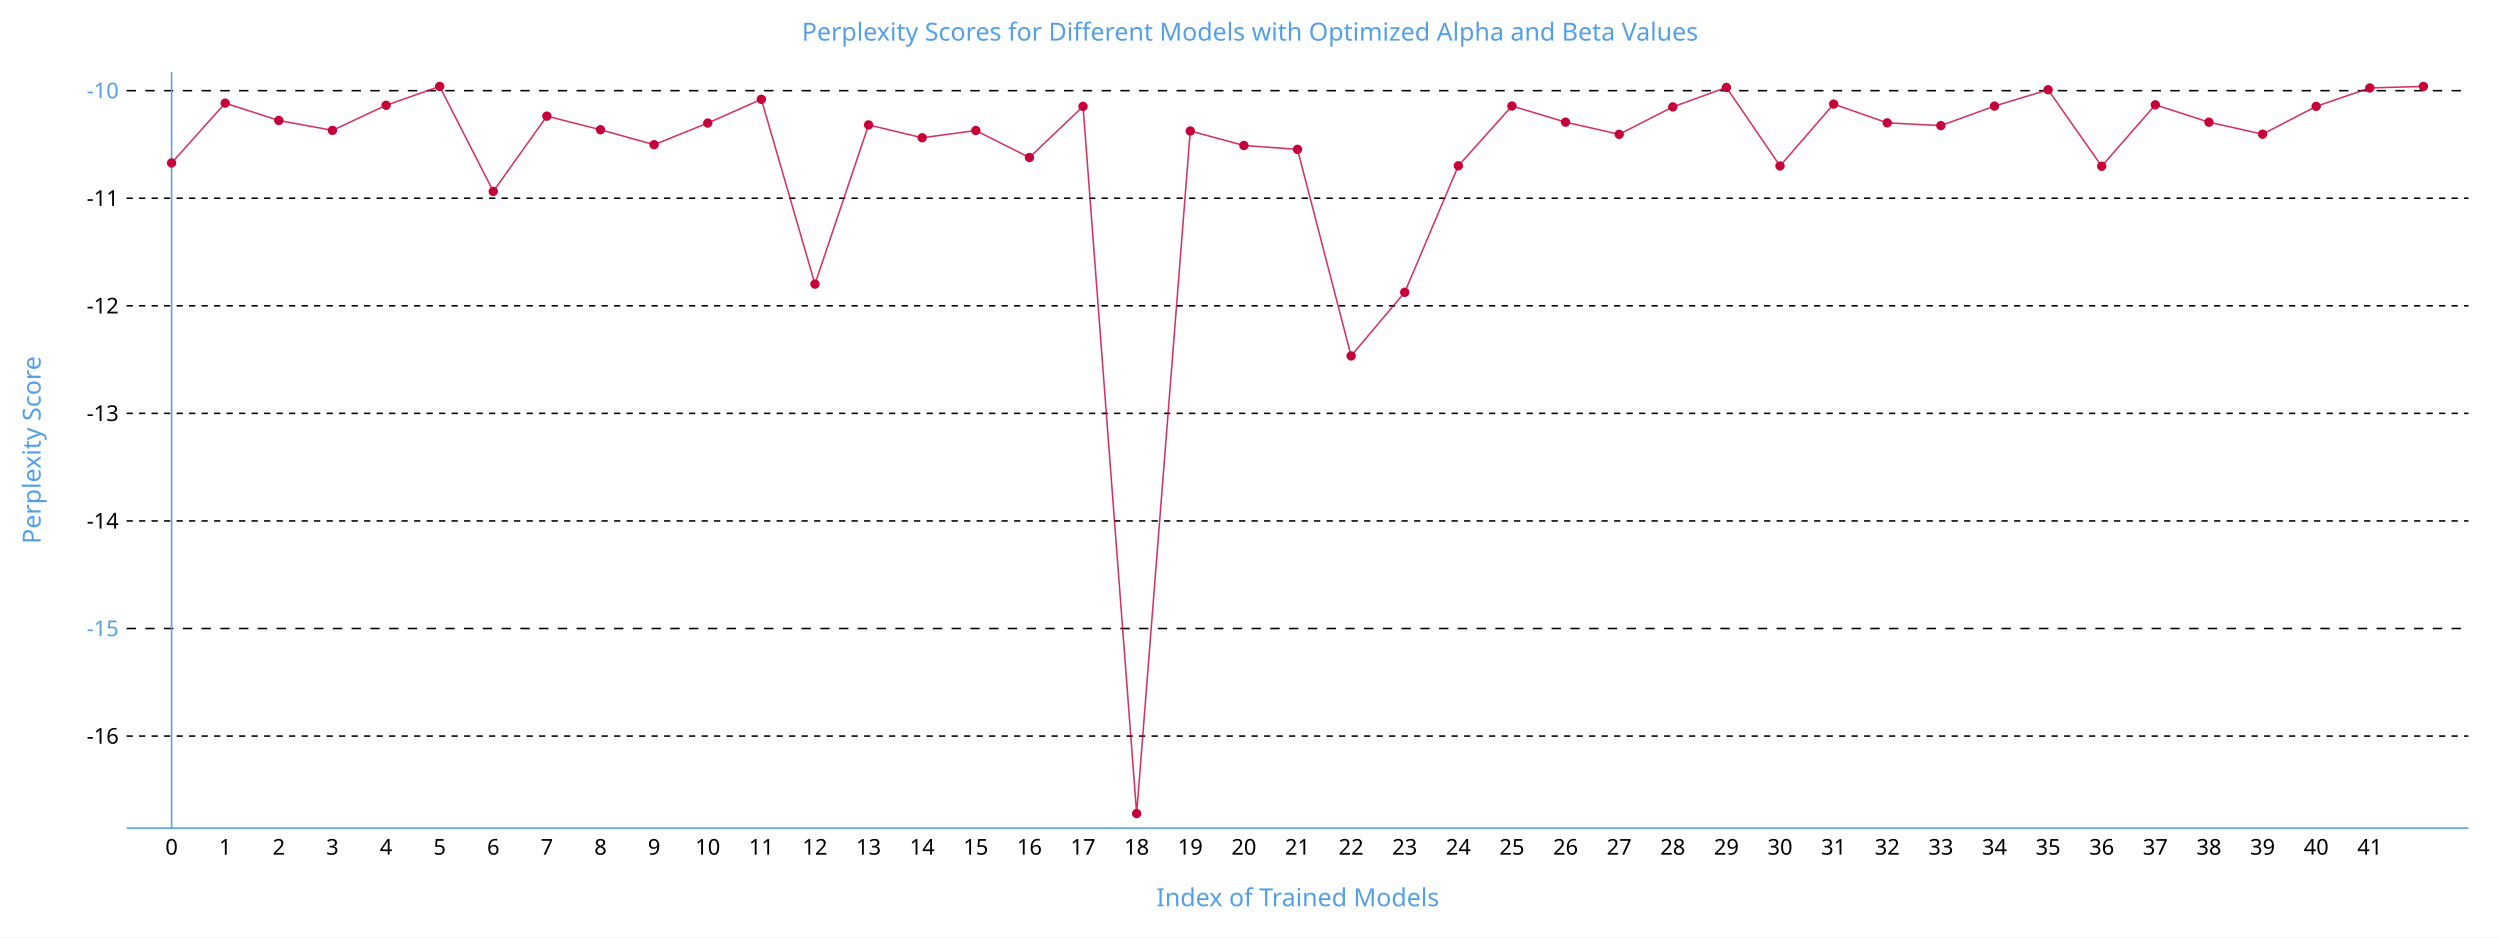
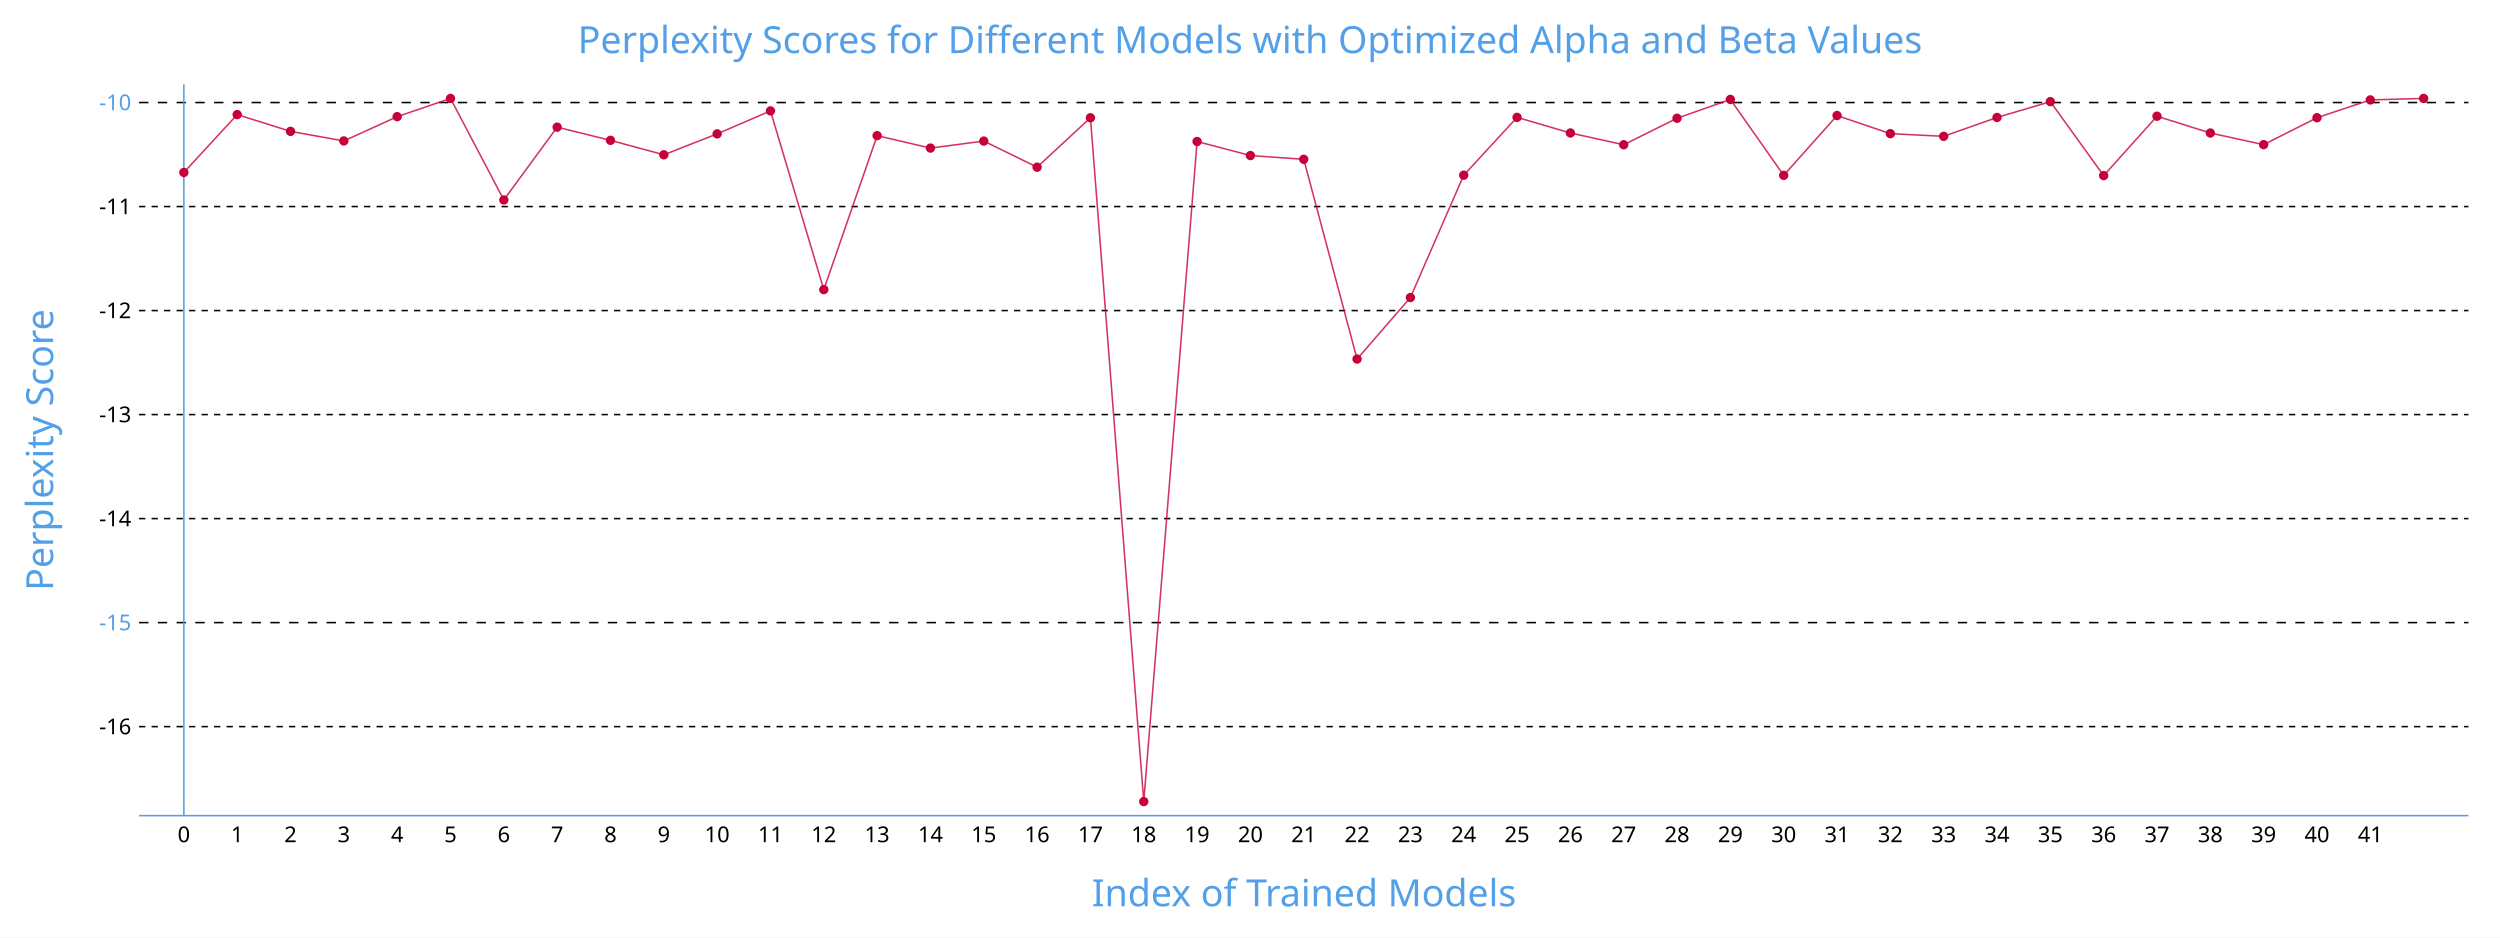
- <svg xmlns="http://www.w3.org/2000/svg" id="chart-adef4c57-c806-4c8d-8ca8-9891cd4703f4" class="pygal-chart" viewBox="0 0 1600 600">
+ <svg xmlns="http://www.w3.org/2000/svg" id="chart-4a7e1f17-ca28-40e0-b99b-13c19ee6deff" class="pygal-chart" viewBox="0 0 1600 600">
  <defs>
-     <style type="text/css">#chart-adef4c57-c806-4c8d-8ca8-9891cd4703f4{-webkit-user-select:none;-webkit-font-smoothing:antialiased;font-family:sans-serif}#chart-adef4c57-c806-4c8d-8ca8-9891cd4703f4 .title{font-family:sans-serif;font-size:16px}#chart-adef4c57-c806-4c8d-8ca8-9891cd4703f4 .legends .legend text{font-family:sans-serif;font-size:15px}#chart-adef4c57-c806-4c8d-8ca8-9891cd4703f4 .axis text{font-family:sans-serif;font-size:14px}#chart-adef4c57-c806-4c8d-8ca8-9891cd4703f4 .axis text.major{font-family:sans-serif;font-size:14px}#chart-adef4c57-c806-4c8d-8ca8-9891cd4703f4 .text-overlay text.value{font-family:sans-serif;font-size:16px}#chart-adef4c57-c806-4c8d-8ca8-9891cd4703f4 .text-overlay text.label{font-family:sans-serif;font-size:10px}#chart-adef4c57-c806-4c8d-8ca8-9891cd4703f4 .tooltip{font-family:sans-serif;font-size:14px}#chart-adef4c57-c806-4c8d-8ca8-9891cd4703f4 text.no_data{font-family:sans-serif;font-size:64px}
- #chart-adef4c57-c806-4c8d-8ca8-9891cd4703f4{background-color:white}#chart-adef4c57-c806-4c8d-8ca8-9891cd4703f4 path,#chart-adef4c57-c806-4c8d-8ca8-9891cd4703f4 line,#chart-adef4c57-c806-4c8d-8ca8-9891cd4703f4 rect,#chart-adef4c57-c806-4c8d-8ca8-9891cd4703f4 circle{-webkit-transition:400ms ease-in;-moz-transition:400ms ease-in;transition:400ms ease-in}#chart-adef4c57-c806-4c8d-8ca8-9891cd4703f4 .graph &gt; .background{fill:white}#chart-adef4c57-c806-4c8d-8ca8-9891cd4703f4 .plot &gt; .background{fill:white}#chart-adef4c57-c806-4c8d-8ca8-9891cd4703f4 .graph{fill:black}#chart-adef4c57-c806-4c8d-8ca8-9891cd4703f4 text.no_data{fill:#53A0E8}#chart-adef4c57-c806-4c8d-8ca8-9891cd4703f4 .title{fill:#53A0E8}#chart-adef4c57-c806-4c8d-8ca8-9891cd4703f4 .legends .legend text{fill:black}#chart-adef4c57-c806-4c8d-8ca8-9891cd4703f4 .legends .legend:hover text{fill:#53A0E8}#chart-adef4c57-c806-4c8d-8ca8-9891cd4703f4 .axis .line{stroke:#53A0E8}#chart-adef4c57-c806-4c8d-8ca8-9891cd4703f4 .axis .guide.line{stroke:#630C0D}#chart-adef4c57-c806-4c8d-8ca8-9891cd4703f4 .axis .major.line{stroke:black}#chart-adef4c57-c806-4c8d-8ca8-9891cd4703f4 .axis text.major{fill:#53A0E8}#chart-adef4c57-c806-4c8d-8ca8-9891cd4703f4 .axis.y .guides:hover .guide.line,#chart-adef4c57-c806-4c8d-8ca8-9891cd4703f4 .line-graph .axis.x .guides:hover .guide.line,#chart-adef4c57-c806-4c8d-8ca8-9891cd4703f4 .stackedline-graph .axis.x .guides:hover .guide.line,#chart-adef4c57-c806-4c8d-8ca8-9891cd4703f4 .xy-graph .axis.x .guides:hover .guide.line{stroke:#53A0E8}#chart-adef4c57-c806-4c8d-8ca8-9891cd4703f4 .axis .guides:hover text{fill:#53A0E8}#chart-adef4c57-c806-4c8d-8ca8-9891cd4703f4 .reactive{fill-opacity:0.8;stroke-opacity:.8;stroke-width:1}#chart-adef4c57-c806-4c8d-8ca8-9891cd4703f4 .ci{stroke:black}#chart-adef4c57-c806-4c8d-8ca8-9891cd4703f4 .reactive.active,#chart-adef4c57-c806-4c8d-8ca8-9891cd4703f4 .active .reactive{fill-opacity:0.5;stroke-opacity:.9;stroke-width:4}#chart-adef4c57-c806-4c8d-8ca8-9891cd4703f4 .ci .reactive.active{stroke-width:1.5}#chart-adef4c57-c806-4c8d-8ca8-9891cd4703f4 .series text{fill:#53A0E8}#chart-adef4c57-c806-4c8d-8ca8-9891cd4703f4 .tooltip rect{fill:white;stroke:#53A0E8;-webkit-transition:opacity 400ms ease-in;-moz-transition:opacity 400ms ease-in;transition:opacity 400ms ease-in}#chart-adef4c57-c806-4c8d-8ca8-9891cd4703f4 .tooltip .label{fill:black}#chart-adef4c57-c806-4c8d-8ca8-9891cd4703f4 .tooltip .label{fill:black}#chart-adef4c57-c806-4c8d-8ca8-9891cd4703f4 .tooltip .legend{font-size:.8em;fill:#630C0D}#chart-adef4c57-c806-4c8d-8ca8-9891cd4703f4 .tooltip .x_label{font-size:.6em;fill:#53A0E8}#chart-adef4c57-c806-4c8d-8ca8-9891cd4703f4 .tooltip .xlink{font-size:.5em;text-decoration:underline}#chart-adef4c57-c806-4c8d-8ca8-9891cd4703f4 .tooltip .value{font-size:1.5em}#chart-adef4c57-c806-4c8d-8ca8-9891cd4703f4 .bound{font-size:.5em}#chart-adef4c57-c806-4c8d-8ca8-9891cd4703f4 .max-value{font-size:.75em;fill:#630C0D}#chart-adef4c57-c806-4c8d-8ca8-9891cd4703f4 .map-element{fill:white;stroke:#630C0D !important}#chart-adef4c57-c806-4c8d-8ca8-9891cd4703f4 .map-element .reactive{fill-opacity:inherit;stroke-opacity:inherit}#chart-adef4c57-c806-4c8d-8ca8-9891cd4703f4 .color-0,#chart-adef4c57-c806-4c8d-8ca8-9891cd4703f4 .color-0 a:visited{stroke:#C70039;fill:#C70039}#chart-adef4c57-c806-4c8d-8ca8-9891cd4703f4 .text-overlay .color-0 text{fill:black}
- #chart-adef4c57-c806-4c8d-8ca8-9891cd4703f4 text.no_data{text-anchor:middle}#chart-adef4c57-c806-4c8d-8ca8-9891cd4703f4 .guide.line{fill:none}#chart-adef4c57-c806-4c8d-8ca8-9891cd4703f4 .centered{text-anchor:middle}#chart-adef4c57-c806-4c8d-8ca8-9891cd4703f4 .title{text-anchor:middle}#chart-adef4c57-c806-4c8d-8ca8-9891cd4703f4 .legends .legend text{fill-opacity:1}#chart-adef4c57-c806-4c8d-8ca8-9891cd4703f4 .axis.x text{text-anchor:middle}#chart-adef4c57-c806-4c8d-8ca8-9891cd4703f4 .axis.x:not(.web) text[transform]{text-anchor:start}#chart-adef4c57-c806-4c8d-8ca8-9891cd4703f4 .axis.x:not(.web) text[transform].backwards{text-anchor:end}#chart-adef4c57-c806-4c8d-8ca8-9891cd4703f4 .axis.y text{text-anchor:end}#chart-adef4c57-c806-4c8d-8ca8-9891cd4703f4 .axis.y text[transform].backwards{text-anchor:start}#chart-adef4c57-c806-4c8d-8ca8-9891cd4703f4 .axis.y2 text{text-anchor:start}#chart-adef4c57-c806-4c8d-8ca8-9891cd4703f4 .axis.y2 text[transform].backwards{text-anchor:end}#chart-adef4c57-c806-4c8d-8ca8-9891cd4703f4 .axis .guide.line{stroke-dasharray:4,4;stroke:black}#chart-adef4c57-c806-4c8d-8ca8-9891cd4703f4 .axis .major.guide.line{stroke-dasharray:6,6;stroke:black}#chart-adef4c57-c806-4c8d-8ca8-9891cd4703f4 .horizontal .axis.y .guide.line,#chart-adef4c57-c806-4c8d-8ca8-9891cd4703f4 .horizontal .axis.y2 .guide.line,#chart-adef4c57-c806-4c8d-8ca8-9891cd4703f4 .vertical .axis.x .guide.line{opacity:0}#chart-adef4c57-c806-4c8d-8ca8-9891cd4703f4 .horizontal .axis.always_show .guide.line,#chart-adef4c57-c806-4c8d-8ca8-9891cd4703f4 .vertical .axis.always_show .guide.line{opacity:1 !important}#chart-adef4c57-c806-4c8d-8ca8-9891cd4703f4 .axis.y .guides:hover .guide.line,#chart-adef4c57-c806-4c8d-8ca8-9891cd4703f4 .axis.y2 .guides:hover .guide.line,#chart-adef4c57-c806-4c8d-8ca8-9891cd4703f4 .axis.x .guides:hover .guide.line{opacity:1}#chart-adef4c57-c806-4c8d-8ca8-9891cd4703f4 .axis .guides:hover text{opacity:1}#chart-adef4c57-c806-4c8d-8ca8-9891cd4703f4 .nofill{fill:none}#chart-adef4c57-c806-4c8d-8ca8-9891cd4703f4 .subtle-fill{fill-opacity:.2}#chart-adef4c57-c806-4c8d-8ca8-9891cd4703f4 .dot{stroke-width:1px;fill-opacity:1;stroke-opacity:1}#chart-adef4c57-c806-4c8d-8ca8-9891cd4703f4 .dot.active{stroke-width:5px}#chart-adef4c57-c806-4c8d-8ca8-9891cd4703f4 .dot.negative{fill:transparent}#chart-adef4c57-c806-4c8d-8ca8-9891cd4703f4 text,#chart-adef4c57-c806-4c8d-8ca8-9891cd4703f4 tspan{stroke:none !important}#chart-adef4c57-c806-4c8d-8ca8-9891cd4703f4 .series text.active{opacity:1}#chart-adef4c57-c806-4c8d-8ca8-9891cd4703f4 .tooltip rect{fill-opacity:.95;stroke-width:.5}#chart-adef4c57-c806-4c8d-8ca8-9891cd4703f4 .tooltip text{fill-opacity:1}#chart-adef4c57-c806-4c8d-8ca8-9891cd4703f4 .showable{visibility:hidden}#chart-adef4c57-c806-4c8d-8ca8-9891cd4703f4 .showable.shown{visibility:visible}#chart-adef4c57-c806-4c8d-8ca8-9891cd4703f4 .gauge-background{fill:rgba(229,229,229,1);stroke:none}#chart-adef4c57-c806-4c8d-8ca8-9891cd4703f4 .bg-lines{stroke:white;stroke-width:2px}</style>
+     <style type="text/css">#chart-4a7e1f17-ca28-40e0-b99b-13c19ee6deff{-webkit-user-select:none;-webkit-font-smoothing:antialiased;font-family:sans-serif}#chart-4a7e1f17-ca28-40e0-b99b-13c19ee6deff .title{font-family:sans-serif;font-size:24px}#chart-4a7e1f17-ca28-40e0-b99b-13c19ee6deff .legends .legend text{font-family:sans-serif;font-size:18px}#chart-4a7e1f17-ca28-40e0-b99b-13c19ee6deff .axis text{font-family:sans-serif;font-size:14px}#chart-4a7e1f17-ca28-40e0-b99b-13c19ee6deff .axis text.major{font-family:sans-serif;font-size:14px}#chart-4a7e1f17-ca28-40e0-b99b-13c19ee6deff .text-overlay text.value{font-family:sans-serif;font-size:16px}#chart-4a7e1f17-ca28-40e0-b99b-13c19ee6deff .text-overlay text.label{font-family:sans-serif;font-size:10px}#chart-4a7e1f17-ca28-40e0-b99b-13c19ee6deff .tooltip{font-family:sans-serif;font-size:14px}#chart-4a7e1f17-ca28-40e0-b99b-13c19ee6deff text.no_data{font-family:sans-serif;font-size:64px}
+ #chart-4a7e1f17-ca28-40e0-b99b-13c19ee6deff{background-color:white}#chart-4a7e1f17-ca28-40e0-b99b-13c19ee6deff path,#chart-4a7e1f17-ca28-40e0-b99b-13c19ee6deff line,#chart-4a7e1f17-ca28-40e0-b99b-13c19ee6deff rect,#chart-4a7e1f17-ca28-40e0-b99b-13c19ee6deff circle{-webkit-transition:400ms ease-in;-moz-transition:400ms ease-in;transition:400ms ease-in}#chart-4a7e1f17-ca28-40e0-b99b-13c19ee6deff .graph &gt; .background{fill:white}#chart-4a7e1f17-ca28-40e0-b99b-13c19ee6deff .plot &gt; .background{fill:white}#chart-4a7e1f17-ca28-40e0-b99b-13c19ee6deff .graph{fill:black}#chart-4a7e1f17-ca28-40e0-b99b-13c19ee6deff text.no_data{fill:#53A0E8}#chart-4a7e1f17-ca28-40e0-b99b-13c19ee6deff .title{fill:#53A0E8}#chart-4a7e1f17-ca28-40e0-b99b-13c19ee6deff .legends .legend text{fill:black}#chart-4a7e1f17-ca28-40e0-b99b-13c19ee6deff .legends .legend:hover text{fill:#53A0E8}#chart-4a7e1f17-ca28-40e0-b99b-13c19ee6deff .axis .line{stroke:#53A0E8}#chart-4a7e1f17-ca28-40e0-b99b-13c19ee6deff .axis .guide.line{stroke:#630C0D}#chart-4a7e1f17-ca28-40e0-b99b-13c19ee6deff .axis .major.line{stroke:black}#chart-4a7e1f17-ca28-40e0-b99b-13c19ee6deff .axis text.major{fill:#53A0E8}#chart-4a7e1f17-ca28-40e0-b99b-13c19ee6deff .axis.y .guides:hover .guide.line,#chart-4a7e1f17-ca28-40e0-b99b-13c19ee6deff .line-graph .axis.x .guides:hover .guide.line,#chart-4a7e1f17-ca28-40e0-b99b-13c19ee6deff .stackedline-graph .axis.x .guides:hover .guide.line,#chart-4a7e1f17-ca28-40e0-b99b-13c19ee6deff .xy-graph .axis.x .guides:hover .guide.line{stroke:#53A0E8}#chart-4a7e1f17-ca28-40e0-b99b-13c19ee6deff .axis .guides:hover text{fill:#53A0E8}#chart-4a7e1f17-ca28-40e0-b99b-13c19ee6deff .reactive{fill-opacity:0.8;stroke-opacity:.8;stroke-width:1}#chart-4a7e1f17-ca28-40e0-b99b-13c19ee6deff .ci{stroke:black}#chart-4a7e1f17-ca28-40e0-b99b-13c19ee6deff .reactive.active,#chart-4a7e1f17-ca28-40e0-b99b-13c19ee6deff .active .reactive{fill-opacity:0.5;stroke-opacity:.9;stroke-width:4}#chart-4a7e1f17-ca28-40e0-b99b-13c19ee6deff .ci .reactive.active{stroke-width:1.5}#chart-4a7e1f17-ca28-40e0-b99b-13c19ee6deff .series text{fill:#53A0E8}#chart-4a7e1f17-ca28-40e0-b99b-13c19ee6deff .tooltip rect{fill:white;stroke:#53A0E8;-webkit-transition:opacity 400ms ease-in;-moz-transition:opacity 400ms ease-in;transition:opacity 400ms ease-in}#chart-4a7e1f17-ca28-40e0-b99b-13c19ee6deff .tooltip .label{fill:black}#chart-4a7e1f17-ca28-40e0-b99b-13c19ee6deff .tooltip .label{fill:black}#chart-4a7e1f17-ca28-40e0-b99b-13c19ee6deff .tooltip .legend{font-size:.8em;fill:#630C0D}#chart-4a7e1f17-ca28-40e0-b99b-13c19ee6deff .tooltip .x_label{font-size:.6em;fill:#53A0E8}#chart-4a7e1f17-ca28-40e0-b99b-13c19ee6deff .tooltip .xlink{font-size:.5em;text-decoration:underline}#chart-4a7e1f17-ca28-40e0-b99b-13c19ee6deff .tooltip .value{font-size:1.5em}#chart-4a7e1f17-ca28-40e0-b99b-13c19ee6deff .bound{font-size:.5em}#chart-4a7e1f17-ca28-40e0-b99b-13c19ee6deff .max-value{font-size:.75em;fill:#630C0D}#chart-4a7e1f17-ca28-40e0-b99b-13c19ee6deff .map-element{fill:white;stroke:#630C0D !important}#chart-4a7e1f17-ca28-40e0-b99b-13c19ee6deff .map-element .reactive{fill-opacity:inherit;stroke-opacity:inherit}#chart-4a7e1f17-ca28-40e0-b99b-13c19ee6deff .color-0,#chart-4a7e1f17-ca28-40e0-b99b-13c19ee6deff .color-0 a:visited{stroke:#C70039;fill:#C70039}#chart-4a7e1f17-ca28-40e0-b99b-13c19ee6deff .text-overlay .color-0 text{fill:black}
+ #chart-4a7e1f17-ca28-40e0-b99b-13c19ee6deff text.no_data{text-anchor:middle}#chart-4a7e1f17-ca28-40e0-b99b-13c19ee6deff .guide.line{fill:none}#chart-4a7e1f17-ca28-40e0-b99b-13c19ee6deff .centered{text-anchor:middle}#chart-4a7e1f17-ca28-40e0-b99b-13c19ee6deff .title{text-anchor:middle}#chart-4a7e1f17-ca28-40e0-b99b-13c19ee6deff .legends .legend text{fill-opacity:1}#chart-4a7e1f17-ca28-40e0-b99b-13c19ee6deff .axis.x text{text-anchor:middle}#chart-4a7e1f17-ca28-40e0-b99b-13c19ee6deff .axis.x:not(.web) text[transform]{text-anchor:start}#chart-4a7e1f17-ca28-40e0-b99b-13c19ee6deff .axis.x:not(.web) text[transform].backwards{text-anchor:end}#chart-4a7e1f17-ca28-40e0-b99b-13c19ee6deff .axis.y text{text-anchor:end}#chart-4a7e1f17-ca28-40e0-b99b-13c19ee6deff .axis.y text[transform].backwards{text-anchor:start}#chart-4a7e1f17-ca28-40e0-b99b-13c19ee6deff .axis.y2 text{text-anchor:start}#chart-4a7e1f17-ca28-40e0-b99b-13c19ee6deff .axis.y2 text[transform].backwards{text-anchor:end}#chart-4a7e1f17-ca28-40e0-b99b-13c19ee6deff .axis .guide.line{stroke-dasharray:4,4;stroke:black}#chart-4a7e1f17-ca28-40e0-b99b-13c19ee6deff .axis .major.guide.line{stroke-dasharray:6,6;stroke:black}#chart-4a7e1f17-ca28-40e0-b99b-13c19ee6deff .horizontal .axis.y .guide.line,#chart-4a7e1f17-ca28-40e0-b99b-13c19ee6deff .horizontal .axis.y2 .guide.line,#chart-4a7e1f17-ca28-40e0-b99b-13c19ee6deff .vertical .axis.x .guide.line{opacity:0}#chart-4a7e1f17-ca28-40e0-b99b-13c19ee6deff .horizontal .axis.always_show .guide.line,#chart-4a7e1f17-ca28-40e0-b99b-13c19ee6deff .vertical .axis.always_show .guide.line{opacity:1 !important}#chart-4a7e1f17-ca28-40e0-b99b-13c19ee6deff .axis.y .guides:hover .guide.line,#chart-4a7e1f17-ca28-40e0-b99b-13c19ee6deff .axis.y2 .guides:hover .guide.line,#chart-4a7e1f17-ca28-40e0-b99b-13c19ee6deff .axis.x .guides:hover .guide.line{opacity:1}#chart-4a7e1f17-ca28-40e0-b99b-13c19ee6deff .axis .guides:hover text{opacity:1}#chart-4a7e1f17-ca28-40e0-b99b-13c19ee6deff .nofill{fill:none}#chart-4a7e1f17-ca28-40e0-b99b-13c19ee6deff .subtle-fill{fill-opacity:.2}#chart-4a7e1f17-ca28-40e0-b99b-13c19ee6deff .dot{stroke-width:1px;fill-opacity:1;stroke-opacity:1}#chart-4a7e1f17-ca28-40e0-b99b-13c19ee6deff .dot.active{stroke-width:5px}#chart-4a7e1f17-ca28-40e0-b99b-13c19ee6deff .dot.negative{fill:transparent}#chart-4a7e1f17-ca28-40e0-b99b-13c19ee6deff text,#chart-4a7e1f17-ca28-40e0-b99b-13c19ee6deff tspan{stroke:none !important}#chart-4a7e1f17-ca28-40e0-b99b-13c19ee6deff .series text.active{opacity:1}#chart-4a7e1f17-ca28-40e0-b99b-13c19ee6deff .tooltip rect{fill-opacity:.95;stroke-width:.5}#chart-4a7e1f17-ca28-40e0-b99b-13c19ee6deff .tooltip text{fill-opacity:1}#chart-4a7e1f17-ca28-40e0-b99b-13c19ee6deff .showable{visibility:hidden}#chart-4a7e1f17-ca28-40e0-b99b-13c19ee6deff .showable.shown{visibility:visible}#chart-4a7e1f17-ca28-40e0-b99b-13c19ee6deff .gauge-background{fill:rgba(229,229,229,1);stroke:none}#chart-4a7e1f17-ca28-40e0-b99b-13c19ee6deff .bg-lines{stroke:white;stroke-width:2px}</style>
  </defs>
  <g class="graph line-graph vertical">
    <rect x="0" y="0" width="1600" height="600" class="background" />
-     <g transform="translate(81, 46)" class="plot">
-       <rect x="0" y="0" width="1498.8" height="484" class="background" />
+     <g transform="translate(89, 54)" class="plot">
+       <rect x="0" y="0" width="1490.8" height="468" class="background" />
      <g class="axis y always_show">
-         <path d="M0 484 h1498.8" class="line" />
-         <g class="guides">
-           <path d="M0 425.087 h1498.8" class="guide line" />
-           <text x="-5" y="429.987" class="">-16</text>
-         </g>
-         <g class="guides">
-           <path d="M0 356.243 h1498.8" class="major guide line" />
-           <text x="-5" y="361.143" class="major">-15</text>
-         </g>
-         <g class="guides">
-           <path d="M0 287.399 h1498.8" class="guide line" />
-           <text x="-5" y="292.299" class="">-14</text>
-         </g>
-         <g class="guides">
-           <path d="M0 218.555 h1498.8" class="guide line" />
-           <text x="-5" y="223.455" class="">-13</text>
-         </g>
-         <g class="guides">
-           <path d="M0 149.712 h1498.8" class="guide line" />
-           <text x="-5" y="154.612" class="">-12</text>
-         </g>
-         <g class="guides">
-           <path d="M0 80.868 h1498.8" class="guide line" />
-           <text x="-5" y="85.768" class="">-11</text>
-         </g>
-         <g class="guides">
-           <path d="M0 12.024 h1498.8" class="major guide line" />
-           <text x="-5" y="16.924" class="major">-10</text>
+         <path d="M0 468 h1490.8" class="line" />
+         <g class="guides">
+           <path d="M0 411.034 h1490.8" class="guide line" />
+           <text x="-5" y="415.934" class="">-16</text>
+         </g>
+         <g class="guides">
+           <path d="M0 344.466 h1490.8" class="major guide line" />
+           <text x="-5" y="349.366" class="major">-15</text>
+         </g>
+         <g class="guides">
+           <path d="M0 277.898 h1490.8" class="guide line" />
+           <text x="-5" y="282.798" class="">-14</text>
+         </g>
+         <g class="guides">
+           <path d="M0 211.33 h1490.8" class="guide line" />
+           <text x="-5" y="216.23" class="">-13</text>
+         </g>
+         <g class="guides">
+           <path d="M0 144.762 h1490.8" class="guide line" />
+           <text x="-5" y="149.662" class="">-12</text>
+         </g>
+         <g class="guides">
+           <path d="M0 78.194 h1490.8" class="guide line" />
+           <text x="-5" y="83.094" class="">-11</text>
+         </g>
+         <g class="guides">
+           <path d="M0 11.626 h1490.8" class="major guide line" />
+           <text x="-5" y="16.526" class="major">-10</text>
        </g>
      </g>
      <g class="axis x">
        <g class="guides">
-           <path d="M28.823 0 v484" class="axis line" />
-           <text x="28.823" y="501.0" class="">0</text>
-         </g>
-         <g class="guides">
-           <path d="M63.136 0 v484" class="guide line" />
-           <text x="63.136" y="501.0" class="">1</text>
-         </g>
-         <g class="guides">
-           <path d="M97.449 0 v484" class="guide line" />
-           <text x="97.449" y="501.0" class="">2</text>
-         </g>
-         <g class="guides">
-           <path d="M131.763 0 v484" class="guide line" />
-           <text x="131.763" y="501.0" class="">3</text>
-         </g>
-         <g class="guides">
-           <path d="M166.076 0 v484" class="guide line" />
-           <text x="166.076" y="501.0" class="">4</text>
-         </g>
-         <g class="guides">
-           <path d="M200.389 0 v484" class="guide line" />
-           <text x="200.389" y="501.0" class="">5</text>
-         </g>
-         <g class="guides">
-           <path d="M234.702 0 v484" class="guide line" />
-           <text x="234.702" y="501.0" class="">6</text>
-         </g>
-         <g class="guides">
-           <path d="M269.015 0 v484" class="guide line" />
-           <text x="269.015" y="501.0" class="">7</text>
-         </g>
-         <g class="guides">
-           <path d="M303.329 0 v484" class="guide line" />
-           <text x="303.329" y="501.0" class="">8</text>
-         </g>
-         <g class="guides">
-           <path d="M337.642 0 v484" class="guide line" />
-           <text x="337.642" y="501.0" class="">9</text>
-         </g>
-         <g class="guides">
-           <path d="M371.955 0 v484" class="guide line" />
-           <text x="371.955" y="501.0" class="">10</text>
-         </g>
-         <g class="guides">
-           <path d="M406.268 0 v484" class="guide line" />
-           <text x="406.268" y="501.0" class="">11</text>
-         </g>
-         <g class="guides">
-           <path d="M440.581 0 v484" class="guide line" />
-           <text x="440.581" y="501.0" class="">12</text>
-         </g>
-         <g class="guides">
-           <path d="M474.895 0 v484" class="guide line" />
-           <text x="474.895" y="501.0" class="">13</text>
-         </g>
-         <g class="guides">
-           <path d="M509.208 0 v484" class="guide line" />
-           <text x="509.208" y="501.0" class="">14</text>
-         </g>
-         <g class="guides">
-           <path d="M543.521 0 v484" class="guide line" />
-           <text x="543.521" y="501.0" class="">15</text>
-         </g>
-         <g class="guides">
-           <path d="M577.834 0 v484" class="guide line" />
-           <text x="577.834" y="501.0" class="">16</text>
-         </g>
-         <g class="guides">
-           <path d="M612.147 0 v484" class="guide line" />
-           <text x="612.147" y="501.0" class="">17</text>
-         </g>
-         <g class="guides">
-           <path d="M646.46 0 v484" class="guide line" />
-           <text x="646.46" y="501.0" class="">18</text>
-         </g>
-         <g class="guides">
-           <path d="M680.774 0 v484" class="guide line" />
-           <text x="680.774" y="501.0" class="">19</text>
-         </g>
-         <g class="guides">
-           <path d="M715.087 0 v484" class="guide line" />
-           <text x="715.087" y="501.0" class="">20</text>
-         </g>
-         <g class="guides">
-           <path d="M749.4 0 v484" class="guide line" />
-           <text x="749.4" y="501.0" class="">21</text>
-         </g>
-         <g class="guides">
-           <path d="M783.713 0 v484" class="guide line" />
-           <text x="783.713" y="501.0" class="">22</text>
-         </g>
-         <g class="guides">
-           <path d="M818.026 0 v484" class="guide line" />
-           <text x="818.026" y="501.0" class="">23</text>
-         </g>
-         <g class="guides">
-           <path d="M852.34 0 v484" class="guide line" />
-           <text x="852.34" y="501.0" class="">24</text>
-         </g>
-         <g class="guides">
-           <path d="M886.653 0 v484" class="guide line" />
-           <text x="886.653" y="501.0" class="">25</text>
-         </g>
-         <g class="guides">
-           <path d="M920.966 0 v484" class="guide line" />
-           <text x="920.966" y="501.0" class="">26</text>
-         </g>
-         <g class="guides">
-           <path d="M955.279 0 v484" class="guide line" />
-           <text x="955.279" y="501.0" class="">27</text>
-         </g>
-         <g class="guides">
-           <path d="M989.592 0 v484" class="guide line" />
-           <text x="989.592" y="501.0" class="">28</text>
-         </g>
-         <g class="guides">
-           <path d="M1023.905 0 v484" class="guide line" />
-           <text x="1023.905" y="501.0" class="">29</text>
-         </g>
-         <g class="guides">
-           <path d="M1058.219 0 v484" class="guide line" />
-           <text x="1058.219" y="501.0" class="">30</text>
-         </g>
-         <g class="guides">
-           <path d="M1092.532 0 v484" class="guide line" />
-           <text x="1092.532" y="501.0" class="">31</text>
-         </g>
-         <g class="guides">
-           <path d="M1126.845 0 v484" class="guide line" />
-           <text x="1126.845" y="501.0" class="">32</text>
-         </g>
-         <g class="guides">
-           <path d="M1161.158 0 v484" class="guide line" />
-           <text x="1161.158" y="501.0" class="">33</text>
-         </g>
-         <g class="guides">
-           <path d="M1195.471 0 v484" class="guide line" />
-           <text x="1195.471" y="501.0" class="">34</text>
-         </g>
-         <g class="guides">
-           <path d="M1229.785 0 v484" class="guide line" />
-           <text x="1229.785" y="501.0" class="">35</text>
-         </g>
-         <g class="guides">
-           <path d="M1264.098 0 v484" class="guide line" />
-           <text x="1264.098" y="501.0" class="">36</text>
-         </g>
-         <g class="guides">
-           <path d="M1298.411 0 v484" class="guide line" />
-           <text x="1298.411" y="501.0" class="">37</text>
-         </g>
-         <g class="guides">
-           <path d="M1332.724 0 v484" class="guide line" />
-           <text x="1332.724" y="501.0" class="">38</text>
-         </g>
-         <g class="guides">
-           <path d="M1367.037 0 v484" class="guide line" />
-           <text x="1367.037" y="501.0" class="">39</text>
-         </g>
-         <g class="guides">
-           <path d="M1401.351 0 v484" class="guide line" />
-           <text x="1401.351" y="501.0" class="">40</text>
-         </g>
-         <g class="guides">
-           <path d="M1435.664 0 v484" class="guide line" />
-           <text x="1435.664" y="501.0" class="">41</text>
+           <path d="M28.669 0 v468" class="axis line" />
+           <text x="28.669" y="485.0" class="">0</text>
+         </g>
+         <g class="guides">
+           <path d="M62.799 0 v468" class="guide line" />
+           <text x="62.799" y="485.0" class="">1</text>
+         </g>
+         <g class="guides">
+           <path d="M96.929 0 v468" class="guide line" />
+           <text x="96.929" y="485.0" class="">2</text>
+         </g>
+         <g class="guides">
+           <path d="M131.059 0 v468" class="guide line" />
+           <text x="131.059" y="485.0" class="">3</text>
+         </g>
+         <g class="guides">
+           <path d="M165.189 0 v468" class="guide line" />
+           <text x="165.189" y="485.0" class="">4</text>
+         </g>
+         <g class="guides">
+           <path d="M199.319 0 v468" class="guide line" />
+           <text x="199.319" y="485.0" class="">5</text>
+         </g>
+         <g class="guides">
+           <path d="M233.449 0 v468" class="guide line" />
+           <text x="233.449" y="485.0" class="">6</text>
+         </g>
+         <g class="guides">
+           <path d="M267.579 0 v468" class="guide line" />
+           <text x="267.579" y="485.0" class="">7</text>
+         </g>
+         <g class="guides">
+           <path d="M301.71 0 v468" class="guide line" />
+           <text x="301.71" y="485.0" class="">8</text>
+         </g>
+         <g class="guides">
+           <path d="M335.84 0 v468" class="guide line" />
+           <text x="335.84" y="485.0" class="">9</text>
+         </g>
+         <g class="guides">
+           <path d="M369.97 0 v468" class="guide line" />
+           <text x="369.97" y="485.0" class="">10</text>
+         </g>
+         <g class="guides">
+           <path d="M404.1 0 v468" class="guide line" />
+           <text x="404.1" y="485.0" class="">11</text>
+         </g>
+         <g class="guides">
+           <path d="M438.23 0 v468" class="guide line" />
+           <text x="438.23" y="485.0" class="">12</text>
+         </g>
+         <g class="guides">
+           <path d="M472.36 0 v468" class="guide line" />
+           <text x="472.36" y="485.0" class="">13</text>
+         </g>
+         <g class="guides">
+           <path d="M506.49 0 v468" class="guide line" />
+           <text x="506.49" y="485.0" class="">14</text>
+         </g>
+         <g class="guides">
+           <path d="M540.62 0 v468" class="guide line" />
+           <text x="540.62" y="485.0" class="">15</text>
+         </g>
+         <g class="guides">
+           <path d="M574.75 0 v468" class="guide line" />
+           <text x="574.75" y="485.0" class="">16</text>
+         </g>
+         <g class="guides">
+           <path d="M608.88 0 v468" class="guide line" />
+           <text x="608.88" y="485.0" class="">17</text>
+         </g>
+         <g class="guides">
+           <path d="M643.01 0 v468" class="guide line" />
+           <text x="643.01" y="485.0" class="">18</text>
+         </g>
+         <g class="guides">
+           <path d="M677.14 0 v468" class="guide line" />
+           <text x="677.14" y="485.0" class="">19</text>
+         </g>
+         <g class="guides">
+           <path d="M711.27 0 v468" class="guide line" />
+           <text x="711.27" y="485.0" class="">20</text>
+         </g>
+         <g class="guides">
+           <path d="M745.4 0 v468" class="guide line" />
+           <text x="745.4" y="485.0" class="">21</text>
+         </g>
+         <g class="guides">
+           <path d="M779.53 0 v468" class="guide line" />
+           <text x="779.53" y="485.0" class="">22</text>
+         </g>
+         <g class="guides">
+           <path d="M813.66 0 v468" class="guide line" />
+           <text x="813.66" y="485.0" class="">23</text>
+         </g>
+         <g class="guides">
+           <path d="M847.79 0 v468" class="guide line" />
+           <text x="847.79" y="485.0" class="">24</text>
+         </g>
+         <g class="guides">
+           <path d="M881.92 0 v468" class="guide line" />
+           <text x="881.92" y="485.0" class="">25</text>
+         </g>
+         <g class="guides">
+           <path d="M916.05 0 v468" class="guide line" />
+           <text x="916.05" y="485.0" class="">26</text>
+         </g>
+         <g class="guides">
+           <path d="M950.18 0 v468" class="guide line" />
+           <text x="950.18" y="485.0" class="">27</text>
+         </g>
+         <g class="guides">
+           <path d="M984.31 0 v468" class="guide line" />
+           <text x="984.31" y="485.0" class="">28</text>
+         </g>
+         <g class="guides">
+           <path d="M1018.44 0 v468" class="guide line" />
+           <text x="1018.44" y="485.0" class="">29</text>
+         </g>
+         <g class="guides">
+           <path d="M1052.57 0 v468" class="guide line" />
+           <text x="1052.57" y="485.0" class="">30</text>
+         </g>
+         <g class="guides">
+           <path d="M1086.7 0 v468" class="guide line" />
+           <text x="1086.7" y="485.0" class="">31</text>
+         </g>
+         <g class="guides">
+           <path d="M1120.83 0 v468" class="guide line" />
+           <text x="1120.83" y="485.0" class="">32</text>
+         </g>
+         <g class="guides">
+           <path d="M1154.96 0 v468" class="guide line" />
+           <text x="1154.96" y="485.0" class="">33</text>
+         </g>
+         <g class="guides">
+           <path d="M1189.09 0 v468" class="guide line" />
+           <text x="1189.09" y="485.0" class="">34</text>
+         </g>
+         <g class="guides">
+           <path d="M1223.221 0 v468" class="guide line" />
+           <text x="1223.221" y="485.0" class="">35</text>
+         </g>
+         <g class="guides">
+           <path d="M1257.351 0 v468" class="guide line" />
+           <text x="1257.351" y="485.0" class="">36</text>
+         </g>
+         <g class="guides">
+           <path d="M1291.481 0 v468" class="guide line" />
+           <text x="1291.481" y="485.0" class="">37</text>
+         </g>
+         <g class="guides">
+           <path d="M1325.611 0 v468" class="guide line" />
+           <text x="1325.611" y="485.0" class="">38</text>
+         </g>
+         <g class="guides">
+           <path d="M1359.741 0 v468" class="guide line" />
+           <text x="1359.741" y="485.0" class="">39</text>
+         </g>
+         <g class="guides">
+           <path d="M1393.871 0 v468" class="guide line" />
+           <text x="1393.871" y="485.0" class="">40</text>
+         </g>
+         <g class="guides">
+           <path d="M1428.001 0 v468" class="guide line" />
+           <text x="1428.001" y="485.0" class="">41</text>
        </g>
      </g>
      <g class="series serie-0 color-0">
-         <path d="M28.823 58.311 L63.136 20.007 97.449 31.095 131.763 37.447 166.076 21.371 200.389 9.311 234.702 76.491 269.015 28.32 303.329 37.034 337.642 46.605 371.955 32.76 406.268 17.549 440.581 135.845 474.895 33.944 509.208 42.168 543.521 37.527 577.834 54.809 612.147 22.094 646.46 474.692 680.774 37.818 715.087 47.112 749.4 49.591 783.713 181.8 818.026 141.077 852.34 60.106 886.653 21.842 920.966 32.168 955.279 39.963 989.592 22.418 1023.905 9.958 1058.219 60.211 1092.532 20.619 1126.845 32.627 1161.158 34.369 1195.471 21.894 1229.785 11.441 1264.098 60.393 1298.411 21.076 1332.724 32.197 1367.037 39.881 1401.351 22.067 1435.664 10.283 1469.977 9.308" class="line reactive nofill" />
+         <path d="M28.669 56.383 L62.799 19.345 96.929 30.067 131.059 36.209 165.189 20.665 199.319 9.003 233.449 73.963 267.579 27.383 301.71 35.809 335.84 45.065 369.97 31.677 404.1 16.969 438.23 131.354 472.36 32.821 506.49 40.774 540.62 36.287 574.75 52.997 608.88 21.364 643.01 459 677.14 36.567 711.27 45.554 745.4 47.952 779.53 175.79 813.66 136.413 847.79 58.119 881.92 21.12 916.05 31.105 950.18 38.642 984.31 21.677 1018.44 9.629 1052.57 58.22 1086.7 19.937 1120.83 31.549 1154.96 33.233 1189.09 21.17 1223.221 11.063 1257.351 58.397 1291.481 20.38 1325.611 31.133 1359.741 38.563 1393.871 21.338 1428.001 9.943 1462.131 9" class="line reactive nofill" />
      </g>
    </g>
    <g class="titles">
-       <text x="800.0" y="26" class="title plot_title">Perplexity Scores for Different Models with Optimized Alpha and Beta Values</text>
-       <text x="830.6" y="580" class="title">Index of Trained Models</text>
-       <text x="0" y="314.0" class="title" transform="rotate(-90 0 288)">Perplexity Score</text>
-     </g>
-     <g transform="translate(81, 46)" class="plot overlay">
+       <text x="800.0" y="34" class="title plot_title">Perplexity Scores for Different Models with Optimized Alpha and Beta Values</text>
+       <text x="834.6" y="580" class="title">Index of Trained Models</text>
+       <text x="0" y="322.0" class="title" transform="rotate(-90 0 288)">Perplexity Score</text>
+     </g>
+     <g transform="translate(89, 54)" class="plot overlay">
      <g class="series serie-0 color-0">
        <g class="dots">
-           <circle cx="28.823" cy="58.311" r="2.5" class="dot reactive tooltip-trigger" />
-         </g>
-         <g class="dots">
-           <circle cx="63.136" cy="20.007" r="2.5" class="dot reactive tooltip-trigger" />
-         </g>
-         <g class="dots">
-           <circle cx="97.449" cy="31.095" r="2.5" class="dot reactive tooltip-trigger" />
-         </g>
-         <g class="dots">
-           <circle cx="131.763" cy="37.447" r="2.5" class="dot reactive tooltip-trigger" />
-         </g>
-         <g class="dots">
-           <circle cx="166.076" cy="21.371" r="2.5" class="dot reactive tooltip-trigger" />
-         </g>
-         <g class="dots">
-           <circle cx="200.389" cy="9.311" r="2.5" class="dot reactive tooltip-trigger" />
-         </g>
-         <g class="dots">
-           <circle cx="234.702" cy="76.491" r="2.5" class="dot reactive tooltip-trigger" />
-         </g>
-         <g class="dots">
-           <circle cx="269.015" cy="28.32" r="2.5" class="dot reactive tooltip-trigger" />
-         </g>
-         <g class="dots">
-           <circle cx="303.329" cy="37.034" r="2.5" class="dot reactive tooltip-trigger" />
-         </g>
-         <g class="dots">
-           <circle cx="337.642" cy="46.605" r="2.5" class="dot reactive tooltip-trigger" />
-         </g>
-         <g class="dots">
-           <circle cx="371.955" cy="32.76" r="2.5" class="dot reactive tooltip-trigger" />
-         </g>
-         <g class="dots">
-           <circle cx="406.268" cy="17.549" r="2.5" class="dot reactive tooltip-trigger" />
-         </g>
-         <g class="dots">
-           <circle cx="440.581" cy="135.845" r="2.5" class="dot reactive tooltip-trigger" />
-         </g>
-         <g class="dots">
-           <circle cx="474.895" cy="33.944" r="2.5" class="dot reactive tooltip-trigger" />
-         </g>
-         <g class="dots">
-           <circle cx="509.208" cy="42.168" r="2.5" class="dot reactive tooltip-trigger" />
-         </g>
-         <g class="dots">
-           <circle cx="543.521" cy="37.527" r="2.5" class="dot reactive tooltip-trigger" />
-         </g>
-         <g class="dots">
-           <circle cx="577.834" cy="54.809" r="2.5" class="dot reactive tooltip-trigger" />
-         </g>
-         <g class="dots">
-           <circle cx="612.147" cy="22.094" r="2.5" class="dot reactive tooltip-trigger" />
-         </g>
-         <g class="dots">
-           <circle cx="646.46" cy="474.692" r="2.5" class="dot reactive tooltip-trigger" />
-         </g>
-         <g class="dots">
-           <circle cx="680.774" cy="37.818" r="2.5" class="dot reactive tooltip-trigger" />
-         </g>
-         <g class="dots">
-           <circle cx="715.087" cy="47.112" r="2.5" class="dot reactive tooltip-trigger" />
-         </g>
-         <g class="dots">
-           <circle cx="749.4" cy="49.591" r="2.5" class="dot reactive tooltip-trigger" />
-         </g>
-         <g class="dots">
-           <circle cx="783.713" cy="181.8" r="2.5" class="dot reactive tooltip-trigger" />
-         </g>
-         <g class="dots">
-           <circle cx="818.026" cy="141.077" r="2.5" class="dot reactive tooltip-trigger" />
-         </g>
-         <g class="dots">
-           <circle cx="852.34" cy="60.106" r="2.5" class="dot reactive tooltip-trigger" />
-         </g>
-         <g class="dots">
-           <circle cx="886.653" cy="21.842" r="2.5" class="dot reactive tooltip-trigger" />
-         </g>
-         <g class="dots">
-           <circle cx="920.966" cy="32.168" r="2.5" class="dot reactive tooltip-trigger" />
-         </g>
-         <g class="dots">
-           <circle cx="955.279" cy="39.963" r="2.5" class="dot reactive tooltip-trigger" />
-         </g>
-         <g class="dots">
-           <circle cx="989.592" cy="22.418" r="2.5" class="dot reactive tooltip-trigger" />
-         </g>
-         <g class="dots">
-           <circle cx="1023.905" cy="9.958" r="2.5" class="dot reactive tooltip-trigger" />
-         </g>
-         <g class="dots">
-           <circle cx="1058.219" cy="60.211" r="2.5" class="dot reactive tooltip-trigger" />
-         </g>
-         <g class="dots">
-           <circle cx="1092.532" cy="20.619" r="2.5" class="dot reactive tooltip-trigger" />
-         </g>
-         <g class="dots">
-           <circle cx="1126.845" cy="32.627" r="2.5" class="dot reactive tooltip-trigger" />
-         </g>
-         <g class="dots">
-           <circle cx="1161.158" cy="34.369" r="2.5" class="dot reactive tooltip-trigger" />
-         </g>
-         <g class="dots">
-           <circle cx="1195.471" cy="21.894" r="2.5" class="dot reactive tooltip-trigger" />
-         </g>
-         <g class="dots">
-           <circle cx="1229.785" cy="11.441" r="2.5" class="dot reactive tooltip-trigger" />
-         </g>
-         <g class="dots">
-           <circle cx="1264.098" cy="60.393" r="2.5" class="dot reactive tooltip-trigger" />
-         </g>
-         <g class="dots">
-           <circle cx="1298.411" cy="21.076" r="2.5" class="dot reactive tooltip-trigger" />
-         </g>
-         <g class="dots">
-           <circle cx="1332.724" cy="32.197" r="2.5" class="dot reactive tooltip-trigger" />
-         </g>
-         <g class="dots">
-           <circle cx="1367.037" cy="39.881" r="2.5" class="dot reactive tooltip-trigger" />
-         </g>
-         <g class="dots">
-           <circle cx="1401.351" cy="22.067" r="2.5" class="dot reactive tooltip-trigger" />
-         </g>
-         <g class="dots">
-           <circle cx="1435.664" cy="10.283" r="2.5" class="dot reactive tooltip-trigger" />
-         </g>
-         <g class="dots">
-           <circle cx="1469.977" cy="9.308" r="2.5" class="dot reactive tooltip-trigger" />
-         </g>
-       </g>
-     </g>
-     <g transform="translate(81, 46)" class="plot text-overlay">
+           <circle cx="28.669" cy="56.383" r="2.5" class="dot reactive tooltip-trigger" />
+         </g>
+         <g class="dots">
+           <circle cx="62.799" cy="19.345" r="2.5" class="dot reactive tooltip-trigger" />
+         </g>
+         <g class="dots">
+           <circle cx="96.929" cy="30.067" r="2.5" class="dot reactive tooltip-trigger" />
+         </g>
+         <g class="dots">
+           <circle cx="131.059" cy="36.209" r="2.5" class="dot reactive tooltip-trigger" />
+         </g>
+         <g class="dots">
+           <circle cx="165.189" cy="20.665" r="2.5" class="dot reactive tooltip-trigger" />
+         </g>
+         <g class="dots">
+           <circle cx="199.319" cy="9.003" r="2.5" class="dot reactive tooltip-trigger" />
+         </g>
+         <g class="dots">
+           <circle cx="233.449" cy="73.963" r="2.5" class="dot reactive tooltip-trigger" />
+         </g>
+         <g class="dots">
+           <circle cx="267.579" cy="27.383" r="2.5" class="dot reactive tooltip-trigger" />
+         </g>
+         <g class="dots">
+           <circle cx="301.71" cy="35.809" r="2.5" class="dot reactive tooltip-trigger" />
+         </g>
+         <g class="dots">
+           <circle cx="335.84" cy="45.065" r="2.5" class="dot reactive tooltip-trigger" />
+         </g>
+         <g class="dots">
+           <circle cx="369.97" cy="31.677" r="2.5" class="dot reactive tooltip-trigger" />
+         </g>
+         <g class="dots">
+           <circle cx="404.1" cy="16.969" r="2.5" class="dot reactive tooltip-trigger" />
+         </g>
+         <g class="dots">
+           <circle cx="438.23" cy="131.354" r="2.5" class="dot reactive tooltip-trigger" />
+         </g>
+         <g class="dots">
+           <circle cx="472.36" cy="32.821" r="2.5" class="dot reactive tooltip-trigger" />
+         </g>
+         <g class="dots">
+           <circle cx="506.49" cy="40.774" r="2.5" class="dot reactive tooltip-trigger" />
+         </g>
+         <g class="dots">
+           <circle cx="540.62" cy="36.287" r="2.5" class="dot reactive tooltip-trigger" />
+         </g>
+         <g class="dots">
+           <circle cx="574.75" cy="52.997" r="2.5" class="dot reactive tooltip-trigger" />
+         </g>
+         <g class="dots">
+           <circle cx="608.88" cy="21.364" r="2.5" class="dot reactive tooltip-trigger" />
+         </g>
+         <g class="dots">
+           <circle cx="643.01" cy="459.0" r="2.5" class="dot reactive tooltip-trigger" />
+         </g>
+         <g class="dots">
+           <circle cx="677.14" cy="36.567" r="2.5" class="dot reactive tooltip-trigger" />
+         </g>
+         <g class="dots">
+           <circle cx="711.27" cy="45.554" r="2.5" class="dot reactive tooltip-trigger" />
+         </g>
+         <g class="dots">
+           <circle cx="745.4" cy="47.952" r="2.5" class="dot reactive tooltip-trigger" />
+         </g>
+         <g class="dots">
+           <circle cx="779.53" cy="175.79" r="2.5" class="dot reactive tooltip-trigger" />
+         </g>
+         <g class="dots">
+           <circle cx="813.66" cy="136.413" r="2.5" class="dot reactive tooltip-trigger" />
+         </g>
+         <g class="dots">
+           <circle cx="847.79" cy="58.119" r="2.5" class="dot reactive tooltip-trigger" />
+         </g>
+         <g class="dots">
+           <circle cx="881.92" cy="21.12" r="2.5" class="dot reactive tooltip-trigger" />
+         </g>
+         <g class="dots">
+           <circle cx="916.05" cy="31.105" r="2.5" class="dot reactive tooltip-trigger" />
+         </g>
+         <g class="dots">
+           <circle cx="950.18" cy="38.642" r="2.5" class="dot reactive tooltip-trigger" />
+         </g>
+         <g class="dots">
+           <circle cx="984.31" cy="21.677" r="2.5" class="dot reactive tooltip-trigger" />
+         </g>
+         <g class="dots">
+           <circle cx="1018.44" cy="9.629" r="2.5" class="dot reactive tooltip-trigger" />
+         </g>
+         <g class="dots">
+           <circle cx="1052.57" cy="58.22" r="2.5" class="dot reactive tooltip-trigger" />
+         </g>
+         <g class="dots">
+           <circle cx="1086.7" cy="19.937" r="2.5" class="dot reactive tooltip-trigger" />
+         </g>
+         <g class="dots">
+           <circle cx="1120.83" cy="31.549" r="2.5" class="dot reactive tooltip-trigger" />
+         </g>
+         <g class="dots">
+           <circle cx="1154.96" cy="33.233" r="2.5" class="dot reactive tooltip-trigger" />
+         </g>
+         <g class="dots">
+           <circle cx="1189.09" cy="21.17" r="2.5" class="dot reactive tooltip-trigger" />
+         </g>
+         <g class="dots">
+           <circle cx="1223.221" cy="11.063" r="2.5" class="dot reactive tooltip-trigger" />
+         </g>
+         <g class="dots">
+           <circle cx="1257.351" cy="58.397" r="2.5" class="dot reactive tooltip-trigger" />
+         </g>
+         <g class="dots">
+           <circle cx="1291.481" cy="20.38" r="2.5" class="dot reactive tooltip-trigger" />
+         </g>
+         <g class="dots">
+           <circle cx="1325.611" cy="31.133" r="2.5" class="dot reactive tooltip-trigger" />
+         </g>
+         <g class="dots">
+           <circle cx="1359.741" cy="38.563" r="2.5" class="dot reactive tooltip-trigger" />
+         </g>
+         <g class="dots">
+           <circle cx="1393.871" cy="21.338" r="2.5" class="dot reactive tooltip-trigger" />
+         </g>
+         <g class="dots">
+           <circle cx="1428.001" cy="9.943" r="2.5" class="dot reactive tooltip-trigger" />
+         </g>
+         <g class="dots">
+           <circle cx="1462.131" cy="9" r="2.5" class="dot reactive tooltip-trigger" />
+         </g>
+       </g>
+     </g>
+     <g transform="translate(89, 54)" class="plot text-overlay">
      <g class="series serie-0 color-0" />
    </g>
-     <g transform="translate(81, 46)" class="plot tooltip-overlay">
+     <g transform="translate(89, 54)" class="plot tooltip-overlay">
      <g transform="translate(0 0)" style="opacity: 0" class="tooltip">
        <rect rx="0" ry="0" width="0" height="0" class="tooltip-box" />
        <g class="text" />
      </g>
    </g>
  </g>
</svg>
